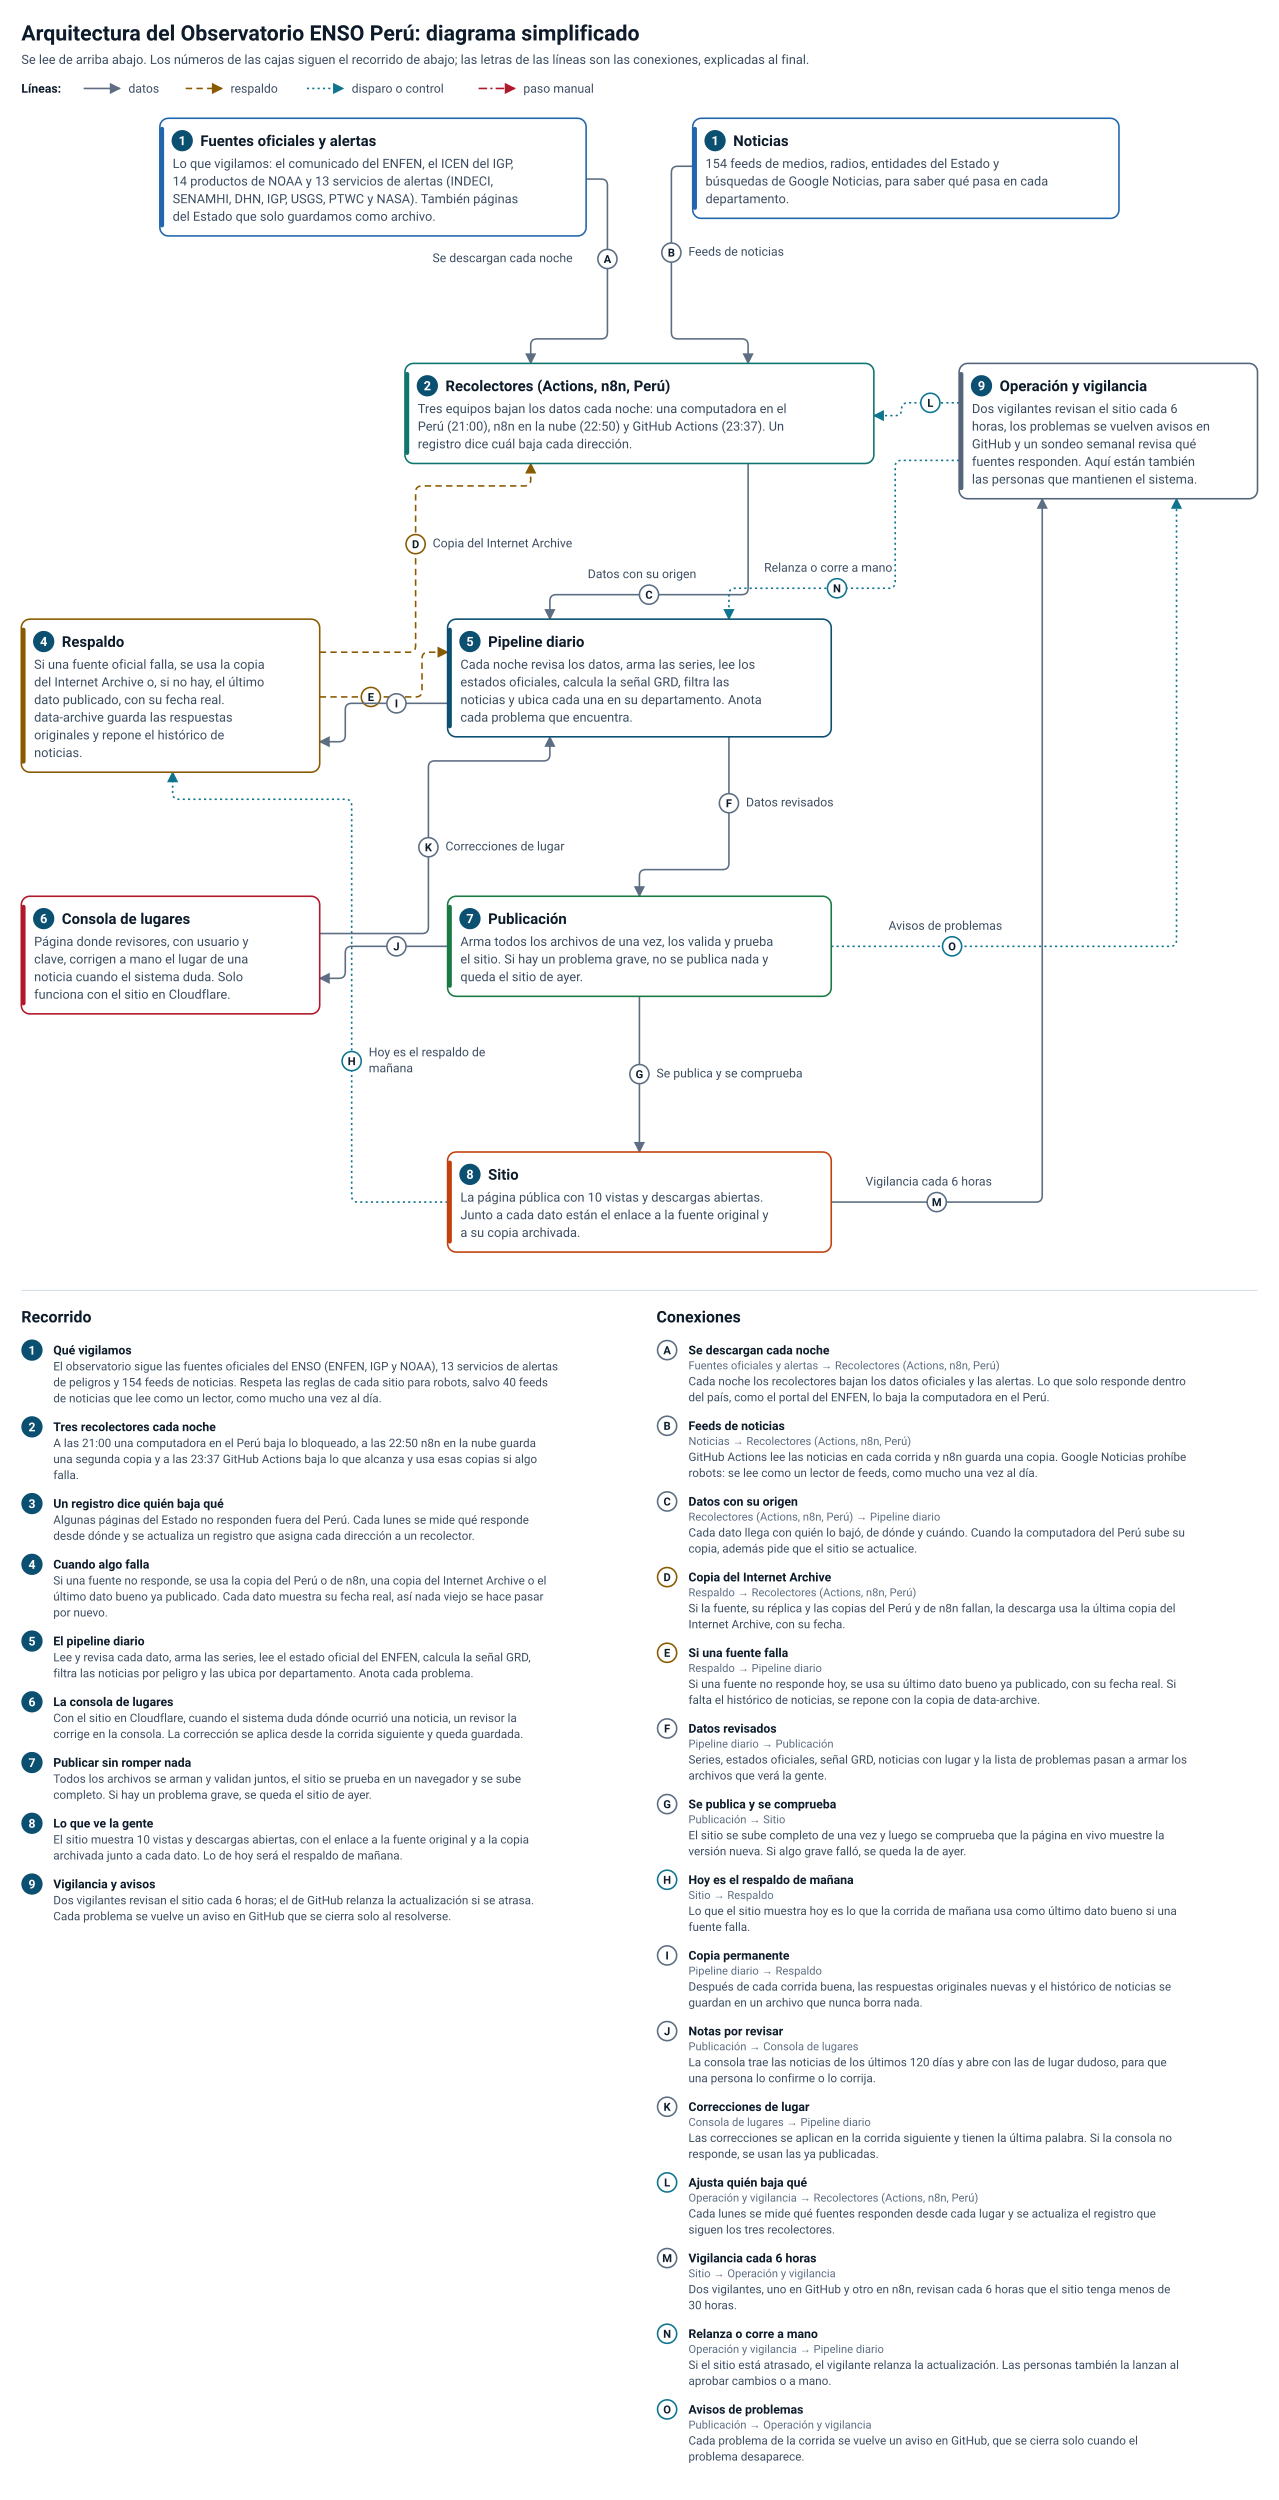
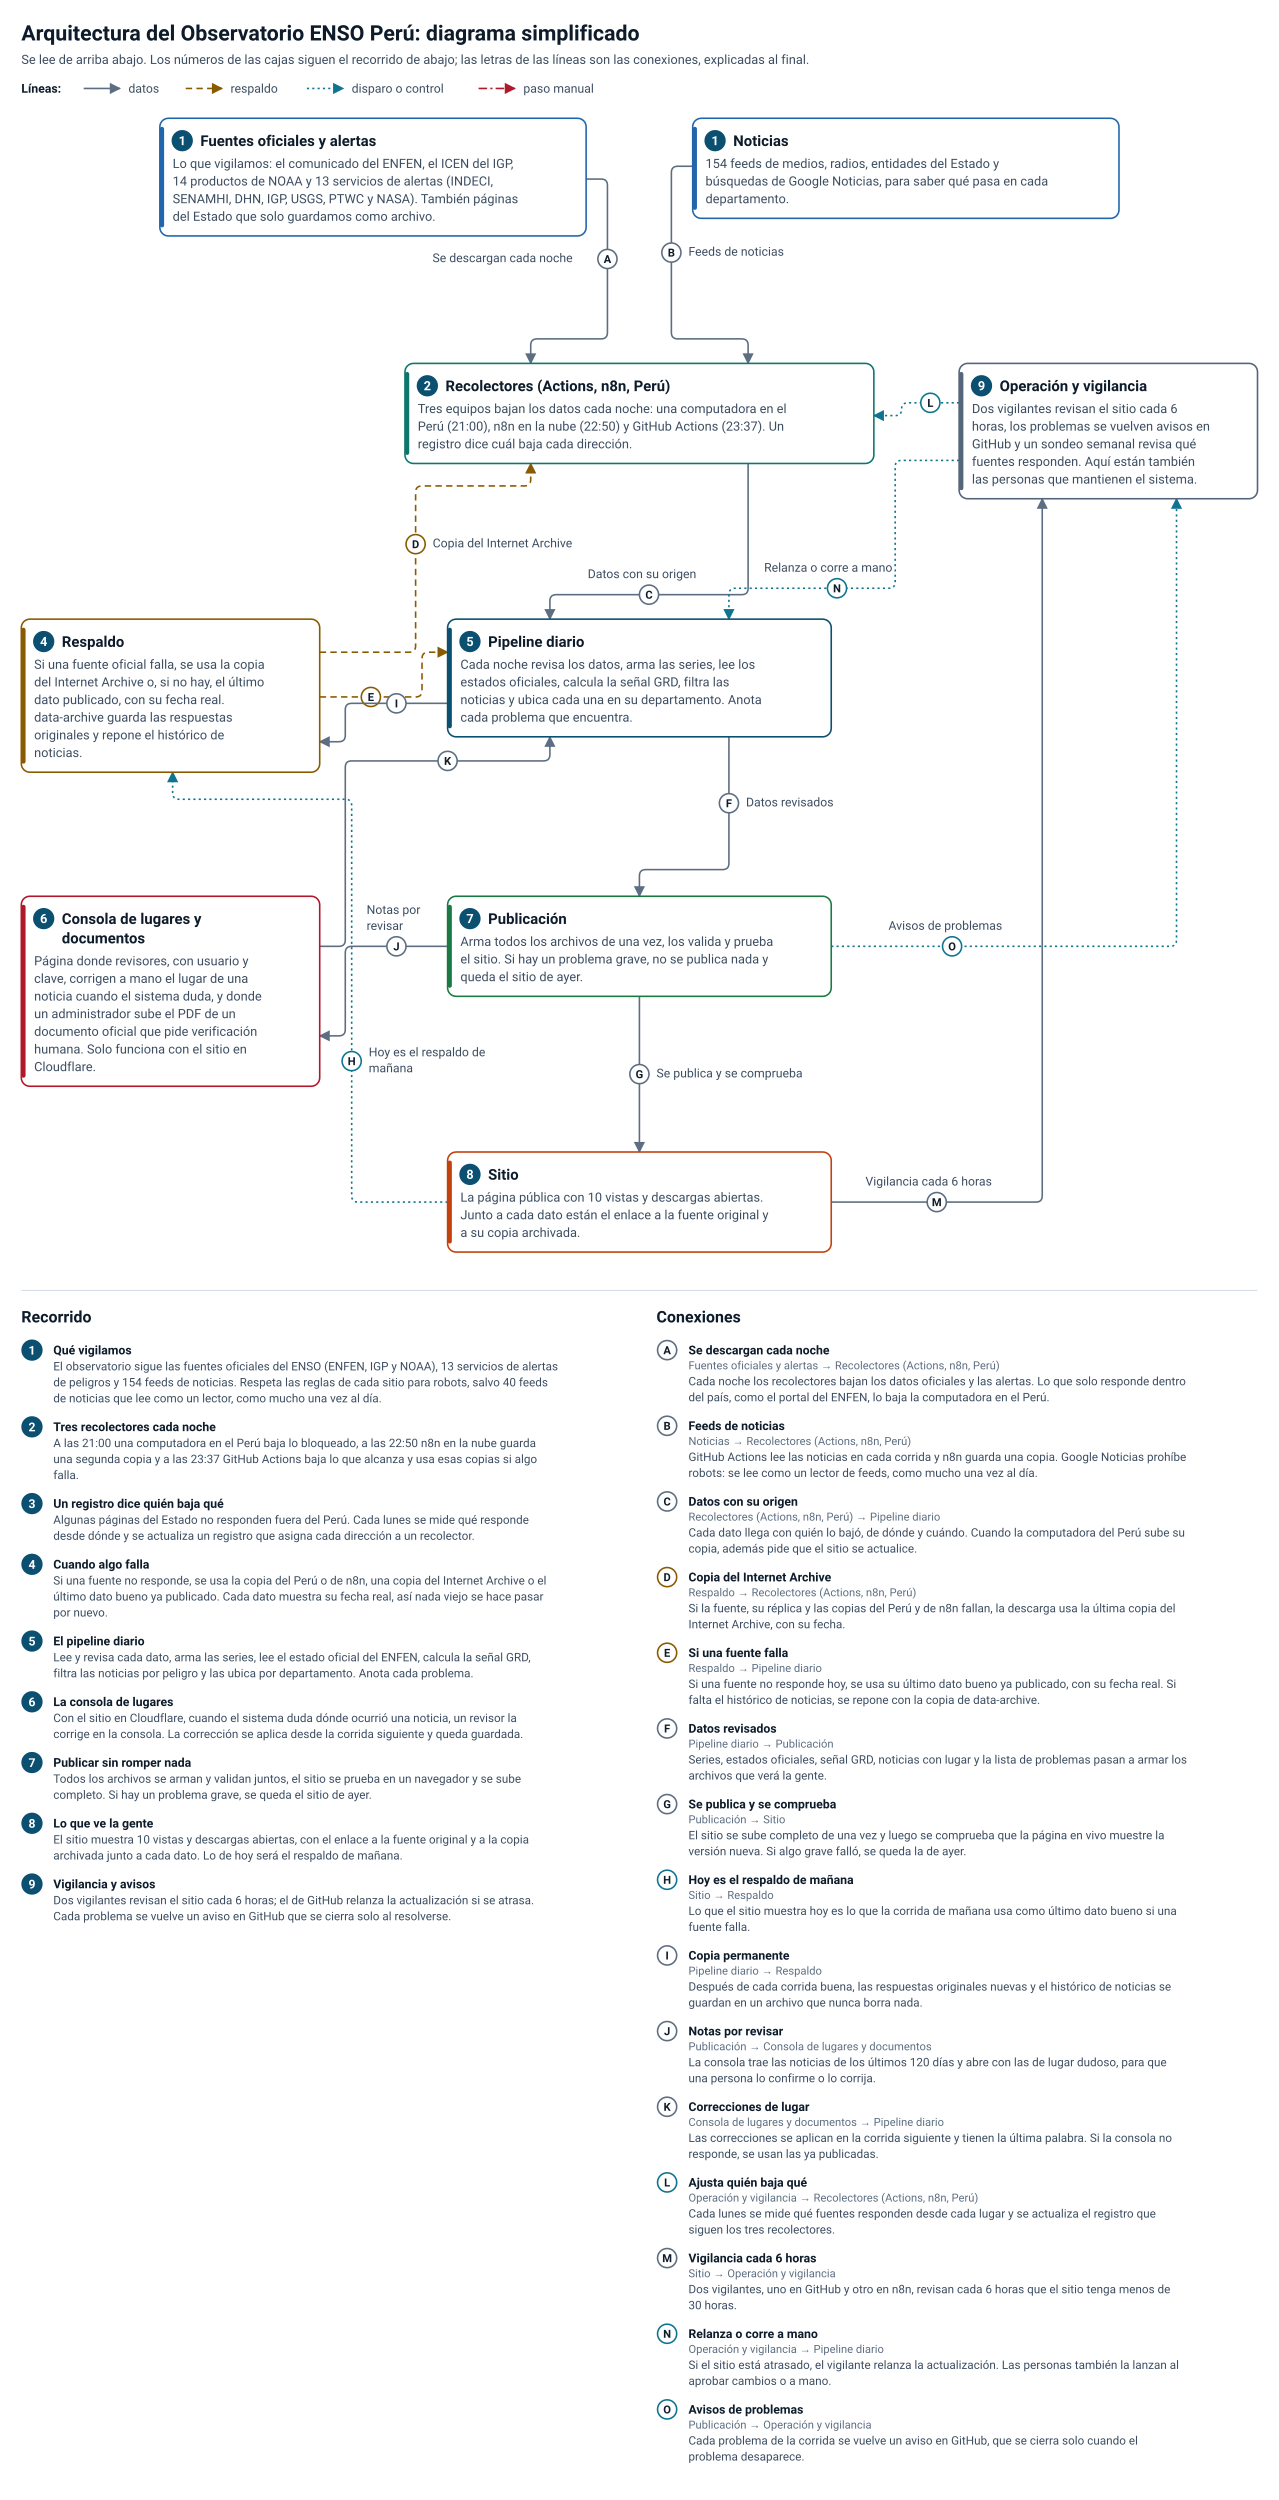
<svg xmlns="http://www.w3.org/2000/svg" viewBox="0 0 1200 2345.9" role="img" aria-labelledby="as-t as-d" font-family="system-ui, -apple-system, 'Segoe UI', Roboto, Arial, sans-serif">
  <style>
    .ar-node { stroke-width: 1.5; }
    .ar-h { font-weight: 700; }
    .ar-big, .ar-t, .ar-step-n { font-weight: 700; }
    .ar-halo { stroke-width: 5px; stroke-linejoin: round; paint-order: stroke; }
    .ar-badge { stroke-width: 1.5; }
    .ar-rule { stroke-width: 1; }
    .ar-e { fill: none; stroke-width: 1.5; }
    .ar-edge:hover .ar-e, .ar-edge:focus .ar-e { stroke-width: 3; }
    .ar-node-g:hover .ar-node { stroke-width: 3; }
    .ar-bg { fill: var(--bg-elev, #ffffff); }
    .ar-col { fill: var(--bg-sunk, #eaeef3); }
    .ar-node { fill: var(--bg-elev, #ffffff); }
    .ar-h, .ar-big, .ar-t { fill: var(--fg, #0d1b2a); }
    .ar-s { fill: var(--fg-2, #3c4d61); }
    .ar-m { fill: var(--fg-3, #5d6e82); }
    .ar-halo { stroke: var(--bg-elev, #ffffff); }
    .ar-badge { fill: var(--bg-elev, #ffffff); }
    .ar-step { fill: var(--brand, #0b4f71); }
    .ar-step-n { fill: var(--bg-elev, #ffffff); }
    .ar-rule { stroke: var(--line, #d5dde7); }
    .ar-g-sources { stroke: var(--cool, #2166ac); }
    .ar-f-sources { fill: var(--cool, #2166ac); }
    .ar-g-channels { stroke: var(--s2, #0f766e); }
    .ar-f-channels { fill: var(--s2, #0f766e); }
    .ar-g-stores { stroke: var(--watch, #8a5a00); }
    .ar-f-stores { fill: var(--watch, #8a5a00); }
    .ar-g-pipeline { stroke: var(--brand, #0b4f71); }
    .ar-f-pipeline { fill: var(--brand, #0b4f71); }
    .ar-g-publication { stroke: var(--ok, #1b7a43); }
    .ar-f-publication { fill: var(--ok, #1b7a43); }
    .ar-g-site { stroke: var(--s1, #c2410c); }
    .ar-f-site { fill: var(--s1, #c2410c); }
    .ar-g-operations { stroke: var(--na, #55657a); }
    .ar-f-operations { fill: var(--na, #55657a); }
    .ar-g-people { stroke: var(--warm, #b2182b); }
    .ar-f-people { fill: var(--warm, #b2182b); }
    .ar-e-data { stroke: var(--fg-3, #5d6e82); }
    .ar-k-data { fill: var(--fg-3, #5d6e82); }
    .ar-e-fallback { stroke: var(--watch, #8a5a00); }
    .ar-k-fallback { fill: var(--watch, #8a5a00); }
    .ar-e-trigger { stroke: var(--brand-2, #0e7490); }
    .ar-k-trigger { fill: var(--brand-2, #0e7490); }
    .ar-e-control { stroke: var(--brand-2, #0e7490); }
    .ar-k-control { fill: var(--brand-2, #0e7490); }
    .ar-e-human { stroke: var(--warm, #b2182b); }
    .ar-k-human { fill: var(--warm, #b2182b); }
    /* abierto solo, sigue el tema del sistema; dentro del sitio mandan las variables del tema */
    @media (prefers-color-scheme: dark) {
      :root:not([data-theme='light']) .ar-bg { fill: var(--bg-elev, #0f1c2b); }
      :root:not([data-theme='light']) .ar-col { fill: var(--bg-sunk, #0b1622); }
      :root:not([data-theme='light']) .ar-node { fill: var(--bg-elev, #0f1c2b); }
      :root:not([data-theme='light']) .ar-h, :root:not([data-theme='light']) .ar-big, :root:not([data-theme='light']) .ar-t { fill: var(--fg, #e3ebf3); }
      :root:not([data-theme='light']) .ar-s { fill: var(--fg-2, #b4c2d1); }
      :root:not([data-theme='light']) .ar-m { fill: var(--fg-3, #8d9db0); }
      :root:not([data-theme='light']) .ar-halo { stroke: var(--bg-elev, #0f1c2b); }
      :root:not([data-theme='light']) .ar-badge { fill: var(--bg-elev, #0f1c2b); }
      :root:not([data-theme='light']) .ar-step { fill: var(--brand, #5cc3e6); }
      :root:not([data-theme='light']) .ar-step-n { fill: var(--bg-elev, #0f1c2b); }
      :root:not([data-theme='light']) .ar-rule { stroke: var(--line, #22344a); }
      :root:not([data-theme='light']) .ar-g-sources { stroke: var(--cool, #6cb2e6); }
      :root:not([data-theme='light']) .ar-f-sources { fill: var(--cool, #6cb2e6); }
      :root:not([data-theme='light']) .ar-g-channels { stroke: var(--s2, #5eead4); }
      :root:not([data-theme='light']) .ar-f-channels { fill: var(--s2, #5eead4); }
      :root:not([data-theme='light']) .ar-g-stores { stroke: var(--watch, #f3c15b); }
      :root:not([data-theme='light']) .ar-f-stores { fill: var(--watch, #f3c15b); }
      :root:not([data-theme='light']) .ar-g-pipeline { stroke: var(--brand, #5cc3e6); }
      :root:not([data-theme='light']) .ar-f-pipeline { fill: var(--brand, #5cc3e6); }
      :root:not([data-theme='light']) .ar-g-publication { stroke: var(--ok, #5fd08f); }
      :root:not([data-theme='light']) .ar-f-publication { fill: var(--ok, #5fd08f); }
      :root:not([data-theme='light']) .ar-g-site { stroke: var(--s1, #fb923c); }
      :root:not([data-theme='light']) .ar-f-site { fill: var(--s1, #fb923c); }
      :root:not([data-theme='light']) .ar-g-operations { stroke: var(--na, #9aabbf); }
      :root:not([data-theme='light']) .ar-f-operations { fill: var(--na, #9aabbf); }
      :root:not([data-theme='light']) .ar-g-people { stroke: var(--warm, #f4795f); }
      :root:not([data-theme='light']) .ar-f-people { fill: var(--warm, #f4795f); }
      :root:not([data-theme='light']) .ar-e-data { stroke: var(--fg-3, #8d9db0); }
      :root:not([data-theme='light']) .ar-k-data { fill: var(--fg-3, #8d9db0); }
      :root:not([data-theme='light']) .ar-e-fallback { stroke: var(--watch, #f3c15b); }
      :root:not([data-theme='light']) .ar-k-fallback { fill: var(--watch, #f3c15b); }
      :root:not([data-theme='light']) .ar-e-trigger { stroke: var(--brand-2, #38bdf8); }
      :root:not([data-theme='light']) .ar-k-trigger { fill: var(--brand-2, #38bdf8); }
      :root:not([data-theme='light']) .ar-e-control { stroke: var(--brand-2, #38bdf8); }
      :root:not([data-theme='light']) .ar-k-control { fill: var(--brand-2, #38bdf8); }
      :root:not([data-theme='light']) .ar-e-human { stroke: var(--warm, #f4795f); }
      :root:not([data-theme='light']) .ar-k-human { fill: var(--warm, #f4795f); }
    }
  </style>
  <defs>
    <marker id="as-m-data" viewBox="0 0 10 10" refX="9" refY="5" markerWidth="7" markerHeight="7" orient="auto-start-reverse">
      <path class="ar-k-data" d="M0 0L10 5L0 10z" />
    </marker>
    <marker id="as-m-fallback" viewBox="0 0 10 10" refX="9" refY="5" markerWidth="7" markerHeight="7" orient="auto-start-reverse">
      <path class="ar-k-fallback" d="M0 0L10 5L0 10z" />
    </marker>
    <marker id="as-m-trigger" viewBox="0 0 10 10" refX="9" refY="5" markerWidth="7" markerHeight="7" orient="auto-start-reverse">
      <path class="ar-k-trigger" d="M0 0L10 5L0 10z" />
    </marker>
    <marker id="as-m-control" viewBox="0 0 10 10" refX="9" refY="5" markerWidth="7" markerHeight="7" orient="auto-start-reverse">
      <path class="ar-k-control" d="M0 0L10 5L0 10z" />
    </marker>
    <marker id="as-m-human" viewBox="0 0 10 10" refX="9" refY="5" markerWidth="7" markerHeight="7" orient="auto-start-reverse">
      <path class="ar-k-human" d="M0 0L10 5L0 10z" />
    </marker>
  </defs>
  <rect class="ar-bg" x="0" y="0" width="1200" height="2345.9" rx="14" />
  <text class="ar-big" x="20" y="38" font-size="20">Arquitectura del Observatorio ENSO Perú: diagrama simplificado</text>
  <text class="ar-s" x="20" y="60" font-size="12">Se lee de arriba abajo. Los números de las cajas siguen el recorrido de abajo; las letras de las líneas son las conexiones, explicadas al final.</text>
  <text class="ar-t" x="20" y="87" font-size="11.5">Líneas:</text>
  <path class="ar-e ar-e-data" d="M78.5 83 L112.5 83" marker-end="url(#as-m-data)" />
  <text class="ar-s" x="120.5" y="87" font-size="11.5">datos</text>
  <path class="ar-e ar-e-fallback" d="M174.3 83 L208.3 83" stroke-dasharray="6 4" marker-end="url(#as-m-fallback)" />
  <text class="ar-s" x="216.3" y="87" font-size="11.5">respaldo</text>
  <path class="ar-e ar-e-trigger" d="M288 83 L322 83" stroke-dasharray="2 3" marker-end="url(#as-m-trigger)" />
  <text class="ar-s" x="330" y="87" font-size="11.5">disparo o control</text>
  <path class="ar-e ar-e-human" d="M449.1 83 L483.1 83" stroke-dasharray="8 3 2 3" marker-end="url(#as-m-human)" />
  <text class="ar-s" x="491.1" y="87" font-size="11.5">paso manual</text>
  <g class="ar-edge" id="as-e-A" data-edge="A" data-from="s-fuentes" data-to="s-recolectores" tabindex="0">
    <path class="ar-e ar-e-data" d="M550 168 L564 168 Q570 168 570 174 L570 312 Q570 318 564 318 L504 318 Q498 318 498 324 L498 341" marker-end="url(#as-m-data)" />
    <text class="ar-s ar-halo" x="405.8" y="246" font-size="11.5">Se descargan cada noche</text>
    <circle class="ar-badge ar-e-data" cx="570" cy="243" r="9" />
    <text class="ar-t" x="570" y="246.8" font-size="10.5" text-anchor="middle">A</text>
  </g>
  <g class="ar-edge" id="as-e-B" data-edge="B" data-from="s-noticias" data-to="s-recolectores" tabindex="0">
    <path class="ar-e ar-e-data" d="M650 156 L636 156 Q630 156 630 162 L630 312 Q630 318 636 318 L696 318 Q702 318 702 324 L702 341" marker-end="url(#as-m-data)" />
    <text class="ar-s ar-halo" x="646" y="240" font-size="11.5">Feeds de noticias</text>
    <circle class="ar-badge ar-e-data" cx="630" cy="237" r="9" />
    <text class="ar-t" x="630" y="240.8" font-size="10.5" text-anchor="middle">B</text>
  </g>
  <g class="ar-edge" id="as-e-C" data-edge="C" data-from="s-recolectores" data-to="s-pipeline" tabindex="0">
    <path class="ar-e ar-e-data" d="M702 434.9 L702 552 Q702 558 696 558 L522 558 Q516 558 516 564 L516 581" marker-end="url(#as-m-data)" />
    <text class="ar-s ar-halo" x="551.5" y="542.5" font-size="11.5">Datos con su origen</text>
    <circle class="ar-badge ar-e-data" cx="609" cy="558" r="9" />
    <text class="ar-t" x="609" y="561.8" font-size="10.5" text-anchor="middle">C</text>
  </g>
  <g class="ar-edge" id="as-e-D" data-edge="D" data-from="s-respaldo" data-to="s-recolectores" tabindex="0">
    <path class="ar-e ar-e-fallback" d="M300 612 L384 612 Q390 612 390 606 L390 462 Q390 456 396 456 L492 456 Q498 456 498 450 L498 434.9" stroke-dasharray="6 4" marker-end="url(#as-m-fallback)" />
    <text class="ar-s ar-halo" x="406" y="513.6" font-size="11.5">Copia del Internet Archive</text>
    <circle class="ar-badge ar-e-fallback" cx="390" cy="510.6" r="9" />
    <text class="ar-t" x="390" y="514.4" font-size="10.5" text-anchor="middle">D</text>
  </g>
  <g class="ar-edge" id="as-e-E" data-edge="E" data-from="s-respaldo" data-to="s-pipeline" tabindex="0">
    <path class="ar-e ar-e-fallback" d="M300 654 L390 654 Q396 654 396 648 L396 618 Q396 612 402 612 L420 612" stroke-dasharray="6 4" marker-end="url(#as-m-fallback)" />
    <circle class="ar-badge ar-e-fallback" cx="348" cy="654" r="9" />
    <text class="ar-t" x="348" y="657.8" font-size="10.5" text-anchor="middle">E</text>
  </g>
  <g class="ar-edge" id="as-e-F" data-edge="F" data-from="s-pipeline" data-to="s-publicacion" tabindex="0">
    <path class="ar-e ar-e-data" d="M684 691.4 L684 810 Q684 816 678 816 L606 816 Q600 816 600 822 L600 841" marker-end="url(#as-m-data)" />
    <text class="ar-s ar-halo" x="700" y="756.7" font-size="11.5">Datos revisados</text>
    <circle class="ar-badge ar-e-data" cx="684" cy="753.7" r="9" />
    <text class="ar-t" x="684" y="757.5" font-size="10.5" text-anchor="middle">F</text>
  </g>
  <g class="ar-edge" id="as-e-G" data-edge="G" data-from="s-publicacion" data-to="s-sitio" tabindex="0">
    <path class="ar-e ar-e-data" d="M600 934.9 L600 1081" marker-end="url(#as-m-data)" />
    <text class="ar-s ar-halo" x="616" y="1011" font-size="11.5">Se publica y se comprueba</text>
    <circle class="ar-badge ar-e-data" cx="600" cy="1007.9" r="9" />
    <text class="ar-t" x="600" y="1011.7" font-size="10.5" text-anchor="middle">G</text>
  </g>
  <g class="ar-edge" id="as-e-H" data-edge="H" data-from="s-sitio" data-to="s-respaldo" tabindex="0">
    <path class="ar-e ar-e-control" d="M420 1128 L336 1128 Q330 1128 330 1122 L330 756 Q330 750 324 750 L168 750 Q162 750 162 744 L162 724.6" stroke-dasharray="2 3" marker-end="url(#as-m-control)" />
    <text class="ar-s ar-halo" x="346" y="991.2" font-size="11.5">Hoy es el respaldo de</text>
    <text class="ar-s ar-halo" x="346" y="1006.2" font-size="11.5">mañana</text>
    <circle class="ar-badge ar-e-control" cx="330" cy="995.7" r="9" />
    <text class="ar-t" x="330" y="999.5" font-size="10.5" text-anchor="middle">H</text>
  </g>
  <g class="ar-edge" id="as-e-I" data-edge="I" data-from="s-pipeline" data-to="s-respaldo" tabindex="0">
    <path class="ar-e ar-e-data" d="M420 660 L330 660 Q324 660 324 666 L324 690 Q324 696 318 696 L300 696" marker-end="url(#as-m-data)" />
    <circle class="ar-badge ar-e-data" cx="372" cy="660" r="9" />
    <text class="ar-t" x="372" y="663.8" font-size="10.5" text-anchor="middle">I</text>
  </g>
  <g class="ar-edge" id="as-e-J" data-edge="J" data-from="s-publicacion" data-to="s-consola" tabindex="0">
-     <path class="ar-e ar-e-data" d="M420 888 L330 888 Q324 888 324 894 L324 912 Q324 918 318 918 L300 918" marker-end="url(#as-m-data)" />
+     <path class="ar-e ar-e-data" d="M420 888 L330 888 Q324 888 324 894 L324 966 Q324 972 318 972 L300 972" marker-end="url(#as-m-data)" />
+     <text class="ar-s ar-halo" x="344" y="857.6" font-size="11.5">Notas por</text>
+     <text class="ar-s ar-halo" x="344" y="872.6" font-size="11.5">revisar</text>
    <circle class="ar-badge ar-e-data" cx="372" cy="888" r="9" />
    <text class="ar-t" x="372" y="891.8" font-size="10.5" text-anchor="middle">J</text>
  </g>
  <g class="ar-edge" id="as-e-K" data-edge="K" data-from="s-consola" data-to="s-pipeline" tabindex="0">
-     <path class="ar-e ar-e-data" d="M300 876 L396 876 Q402 876 402 870 L402 720 Q402 714 408 714 L510 714 Q516 714 516 708 L516 691.4" marker-end="url(#as-m-data)" />
-     <text class="ar-s ar-halo" x="418" y="798" font-size="11.5">Correcciones de lugar</text>
-     <circle class="ar-badge ar-e-data" cx="402" cy="795" r="9" />
-     <text class="ar-t" x="402" y="798.8" font-size="10.5" text-anchor="middle">K</text>
+     <path class="ar-e ar-e-data" d="M300 888 L318 888 Q324 888 324 882 L324 720 Q324 714 330 714 L510 714 Q516 714 516 708 L516 691.4" marker-end="url(#as-m-data)" />
+     <circle class="ar-badge ar-e-data" cx="420" cy="714" r="9" />
+     <text class="ar-t" x="420" y="717.8" font-size="10.5" text-anchor="middle">K</text>
  </g>
  <g class="ar-edge" id="as-e-L" data-edge="L" data-from="s-operacion" data-to="s-recolectores" tabindex="0">
    <path class="ar-e ar-e-control" d="M900 378 L852 378 Q846 378 846 384 L846 384 Q846 390 840 390 L820 390" stroke-dasharray="2 3" marker-end="url(#as-m-control)" />
    <circle class="ar-badge ar-e-control" cx="873" cy="378" r="9" />
    <text class="ar-t" x="873" y="381.8" font-size="10.5" text-anchor="middle">L</text>
  </g>
  <g class="ar-edge" id="as-e-M" data-edge="M" data-from="s-sitio" data-to="s-operacion" tabindex="0">
    <path class="ar-e ar-e-data" d="M780 1128 L972 1128 Q978 1128 978 1122 L978 468" marker-end="url(#as-m-data)" />
    <text class="ar-s ar-halo" x="812.1" y="1112.5" font-size="11.5">Vigilancia cada 6 horas</text>
    <circle class="ar-badge ar-e-data" cx="879" cy="1128" r="9" />
    <text class="ar-t" x="879" y="1131.8" font-size="10.5" text-anchor="middle">M</text>
  </g>
  <g class="ar-edge" id="as-e-N" data-edge="N" data-from="s-operacion" data-to="s-pipeline" tabindex="0">
    <path class="ar-e ar-e-trigger" d="M900 432 L846 432 Q840 432 840 438 L840 546 Q840 552 834 552 L690 552 Q684 552 684 558 L684 581" stroke-dasharray="2 3" marker-end="url(#as-m-trigger)" />
    <text class="ar-s ar-halo" x="717" y="536.5" font-size="11.5">Relanza o corre a mano</text>
    <circle class="ar-badge ar-e-trigger" cx="785.4" cy="552" r="9" />
    <text class="ar-t" x="785.4" y="555.8" font-size="10.5" text-anchor="middle">N</text>
  </g>
  <g class="ar-edge" id="as-e-O" data-edge="O" data-from="s-publicacion" data-to="s-operacion" tabindex="0">
    <path class="ar-e ar-e-control" d="M780 888 L1098 888 Q1104 888 1104 882 L1104 468" stroke-dasharray="2 3" marker-end="url(#as-m-control)" />
    <text class="ar-s ar-halo" x="833.7" y="872.5" font-size="11.5">Avisos de problemas</text>
    <circle class="ar-badge ar-e-control" cx="893.4" cy="888" r="9" />
    <text class="ar-t" x="893.4" y="891.8" font-size="10.5" text-anchor="middle">O</text>
  </g>
  <g class="ar-node-g" id="as-n-s-fuentes" data-node="s-fuentes">
    <rect class="ar-node ar-g-sources" x="150" y="111" width="400" height="110.4" rx="8" />
    <rect class="ar-f-sources" x="150" y="119" width="4" height="94.4" rx="2" />
    <circle class="ar-step" cx="171" cy="132" r="10" />
    <text class="ar-step-n" x="171" y="136.2" font-size="12" text-anchor="middle">1</text>
    <text class="ar-t" x="188" y="137" font-size="14">Fuentes oficiales y alertas</text>
    <text class="ar-s" x="162" y="157.6" font-size="12">Lo que vigilamos: el comunicado del ENFEN, el ICEN del IGP,</text>
    <text class="ar-s" x="162" y="174.1" font-size="12">14 productos de NOAA y 13 servicios de alertas (INDECI,</text>
    <text class="ar-s" x="162" y="190.7" font-size="12">SENAMHI, DHN, IGP, USGS, PTWC y NASA). También páginas</text>
    <text class="ar-s" x="162" y="207.2" font-size="12">del Estado que solo guardamos como archivo.</text>
  </g>
  <g class="ar-node-g" id="as-n-s-noticias" data-node="s-noticias">
    <rect class="ar-node ar-g-sources" x="650" y="111" width="400" height="93.9" rx="8" />
    <rect class="ar-f-sources" x="650" y="119" width="4" height="77.9" rx="2" />
    <circle class="ar-step" cx="671" cy="132" r="10" />
    <text class="ar-step-n" x="671" y="136.2" font-size="12" text-anchor="middle">1</text>
    <text class="ar-t" x="688" y="137" font-size="14">Noticias</text>
    <text class="ar-s" x="662" y="157.6" font-size="12">154 feeds de medios, radios, entidades del Estado y</text>
    <text class="ar-s" x="662" y="174.1" font-size="12">búsquedas de Google Noticias, para saber qué pasa en cada</text>
    <text class="ar-s" x="662" y="190.7" font-size="12">departamento.</text>
  </g>
  <g class="ar-node-g" id="as-n-s-recolectores" data-node="s-recolectores">
    <rect class="ar-node ar-g-channels" x="380" y="341" width="440" height="93.9" rx="8" />
    <rect class="ar-f-channels" x="380" y="349" width="4" height="77.9" rx="2" />
    <circle class="ar-step" cx="401" cy="362" r="10" />
    <text class="ar-step-n" x="401" y="366.2" font-size="12" text-anchor="middle">2</text>
    <text class="ar-t" x="418" y="367" font-size="14">Recolectores (Actions, n8n, Perú)</text>
    <text class="ar-s" x="392" y="387.6" font-size="12">Tres equipos bajan los datos cada noche: una computadora en el</text>
    <text class="ar-s" x="392" y="404.1" font-size="12">Perú (21:00), n8n en la nube (22:50) y GitHub Actions (23:37). Un</text>
    <text class="ar-s" x="392" y="420.7" font-size="12">registro dice cuál baja cada dirección.</text>
  </g>
  <g class="ar-node-g" id="as-n-s-respaldo" data-node="s-respaldo">
    <rect class="ar-node ar-g-stores" x="20" y="581" width="280" height="143.6" rx="8" />
    <rect class="ar-f-stores" x="20" y="589" width="4" height="127.6" rx="2" />
    <circle class="ar-step" cx="41" cy="602" r="10" />
    <text class="ar-step-n" x="41" y="606.2" font-size="12" text-anchor="middle">4</text>
    <text class="ar-t" x="58" y="607" font-size="14">Respaldo</text>
    <text class="ar-s" x="32" y="627.6" font-size="12">Si una fuente oficial falla, se usa la copia</text>
    <text class="ar-s" x="32" y="644.1" font-size="12">del Internet Archive o, si no hay, el último</text>
    <text class="ar-s" x="32" y="660.7" font-size="12">dato publicado, con su fecha real.</text>
    <text class="ar-s" x="32" y="677.2" font-size="12">data-archive guarda las respuestas</text>
    <text class="ar-s" x="32" y="693.8" font-size="12">originales y repone el histórico de</text>
    <text class="ar-s" x="32" y="710.4" font-size="12">noticias.</text>
  </g>
  <g class="ar-node-g" id="as-n-s-pipeline" data-node="s-pipeline">
    <rect class="ar-node ar-g-pipeline" x="420" y="581" width="360" height="110.4" rx="8" />
    <rect class="ar-f-pipeline" x="420" y="589" width="4" height="94.4" rx="2" />
    <circle class="ar-step" cx="441" cy="602" r="10" />
    <text class="ar-step-n" x="441" y="606.2" font-size="12" text-anchor="middle">5</text>
    <text class="ar-t" x="458" y="607" font-size="14">Pipeline diario</text>
    <text class="ar-s" x="432" y="627.6" font-size="12">Cada noche revisa los datos, arma las series, lee los</text>
    <text class="ar-s" x="432" y="644.1" font-size="12">estados oficiales, calcula la señal GRD, filtra las</text>
    <text class="ar-s" x="432" y="660.7" font-size="12">noticias y ubica cada una en su departamento. Anota</text>
    <text class="ar-s" x="432" y="677.2" font-size="12">cada problema que encuentra.</text>
  </g>
  <g class="ar-node-g" id="as-n-s-publicacion" data-node="s-publicacion">
    <rect class="ar-node ar-g-publication" x="420" y="841" width="360" height="93.9" rx="8" />
    <rect class="ar-f-publication" x="420" y="849" width="4" height="77.9" rx="2" />
    <circle class="ar-step" cx="441" cy="862" r="10" />
    <text class="ar-step-n" x="441" y="866.2" font-size="12" text-anchor="middle">7</text>
    <text class="ar-t" x="458" y="867" font-size="14">Publicación</text>
    <text class="ar-s" x="432" y="887.6" font-size="12">Arma todos los archivos de una vez, los valida y prueba</text>
    <text class="ar-s" x="432" y="904.1" font-size="12">el sitio. Si hay un problema grave, no se publica nada y</text>
    <text class="ar-s" x="432" y="920.7" font-size="12">queda el sitio de ayer.</text>
  </g>
  <g class="ar-node-g" id="as-n-s-sitio" data-node="s-sitio">
    <rect class="ar-node ar-g-site" x="420" y="1081" width="360" height="93.9" rx="8" />
    <rect class="ar-f-site" x="420" y="1089" width="4" height="77.9" rx="2" />
    <circle class="ar-step" cx="441" cy="1102" r="10" />
    <text class="ar-step-n" x="441" y="1106.2" font-size="12" text-anchor="middle">8</text>
    <text class="ar-t" x="458" y="1107" font-size="14">Sitio</text>
    <text class="ar-s" x="432" y="1127.6" font-size="12">La página pública con 10 vistas y descargas abiertas.</text>
    <text class="ar-s" x="432" y="1144.1" font-size="12">Junto a cada dato están el enlace a la fuente original y</text>
    <text class="ar-s" x="432" y="1160.7" font-size="12">a su copia archivada.</text>
  </g>
  <g class="ar-node-g" id="as-n-s-operacion" data-node="s-operacion">
    <rect class="ar-node ar-g-operations" x="900" y="341" width="280" height="127" rx="8" />
    <rect class="ar-f-operations" x="900" y="349" width="4" height="111" rx="2" />
    <circle class="ar-step" cx="921" cy="362" r="10" />
    <text class="ar-step-n" x="921" y="366.2" font-size="12" text-anchor="middle">9</text>
    <text class="ar-t" x="938" y="367" font-size="14">Operación y vigilancia</text>
    <text class="ar-s" x="912" y="387.6" font-size="12">Dos vigilantes revisan el sitio cada 6</text>
    <text class="ar-s" x="912" y="404.1" font-size="12">horas, los problemas se vuelven avisos en</text>
    <text class="ar-s" x="912" y="420.7" font-size="12">GitHub y un sondeo semanal revisa qué</text>
    <text class="ar-s" x="912" y="437.2" font-size="12">fuentes responden. Aquí están también</text>
    <text class="ar-s" x="912" y="453.8" font-size="12">las personas que mantienen el sistema.</text>
  </g>
  <g class="ar-node-g" id="as-n-s-consola" data-node="s-consola">
-     <rect class="ar-node ar-g-people" x="20" y="841" width="280" height="110.4" rx="8" />
-     <rect class="ar-f-people" x="20" y="849" width="4" height="94.4" rx="2" />
+     <rect class="ar-node ar-g-people" x="20" y="841" width="280" height="178.3" rx="8" />
+     <rect class="ar-f-people" x="20" y="849" width="4" height="162.3" rx="2" />
    <circle class="ar-step" cx="41" cy="862" r="10" />
    <text class="ar-step-n" x="41" y="866.2" font-size="12" text-anchor="middle">6</text>
-     <text class="ar-t" x="58" y="867" font-size="14">Consola de lugares</text>
-     <text class="ar-s" x="32" y="887.6" font-size="12">Página donde revisores, con usuario y</text>
-     <text class="ar-s" x="32" y="904.1" font-size="12">clave, corrigen a mano el lugar de una</text>
-     <text class="ar-s" x="32" y="920.7" font-size="12">noticia cuando el sistema duda. Solo</text>
-     <text class="ar-s" x="32" y="937.2" font-size="12">funciona con el sitio en Cloudflare.</text>
+     <text class="ar-t" x="58" y="867" font-size="14">Consola de lugares y</text>
+     <text class="ar-t" x="58" y="885.2" font-size="14">documentos</text>
+     <text class="ar-s" x="32" y="905.8" font-size="12">Página donde revisores, con usuario y</text>
+     <text class="ar-s" x="32" y="922.3" font-size="12">clave, corrigen a mano el lugar de una</text>
+     <text class="ar-s" x="32" y="938.9" font-size="12">noticia cuando el sistema duda, y donde</text>
+     <text class="ar-s" x="32" y="955.4" font-size="12">un administrador sube el PDF de un</text>
+     <text class="ar-s" x="32" y="972" font-size="12">documento oficial que pide verificación</text>
+     <text class="ar-s" x="32" y="988.6" font-size="12">humana. Solo funciona con el sitio en</text>
+     <text class="ar-s" x="32" y="1005.1" font-size="12">Cloudflare.</text>
  </g>
  <line class="ar-rule" x1="20" y1="1210.9" x2="1180" y2="1210.9" />
  <text class="ar-h" x="20" y="1240.9" font-size="15">Recorrido</text>
  <text class="ar-h" x="616" y="1240.9" font-size="15">Conexiones</text>
  <circle class="ar-step" cx="30" cy="1266.9" r="10" />
  <text class="ar-step-n" x="30" y="1271.1" font-size="11.5" text-anchor="middle">1</text>
  <text class="ar-t" x="50" y="1270.9" font-size="11.5">Qué vigilamos</text>
  <text class="ar-s" x="50" y="1285.9" font-size="11">El observatorio sigue las fuentes oficiales del ENSO (ENFEN, IGP y NOAA), 13 servicios de alertas</text>
  <text class="ar-s" x="50" y="1300.9" font-size="11">de peligros y 154 feeds de noticias. Respeta las reglas de cada sitio para robots, salvo 40 feeds</text>
  <text class="ar-s" x="50" y="1315.9" font-size="11">de noticias que lee como un lector, como mucho una vez al día.</text>
  <circle class="ar-step" cx="30" cy="1338.9" r="10" />
  <text class="ar-step-n" x="30" y="1343.1" font-size="11.5" text-anchor="middle">2</text>
  <text class="ar-t" x="50" y="1342.9" font-size="11.5">Tres recolectores cada noche</text>
  <text class="ar-s" x="50" y="1357.9" font-size="11">A las 21:00 una computadora en el Perú baja lo bloqueado, a las 22:50 n8n en la nube guarda</text>
  <text class="ar-s" x="50" y="1372.9" font-size="11">una segunda copia y a las 23:37 GitHub Actions baja lo que alcanza y usa esas copias si algo</text>
  <text class="ar-s" x="50" y="1387.9" font-size="11">falla.</text>
  <circle class="ar-step" cx="30" cy="1410.9" r="10" />
  <text class="ar-step-n" x="30" y="1415.1" font-size="11.5" text-anchor="middle">3</text>
  <text class="ar-t" x="50" y="1414.9" font-size="11.5">Un registro dice quién baja qué</text>
  <text class="ar-s" x="50" y="1429.9" font-size="11">Algunas páginas del Estado no responden fuera del Perú. Cada lunes se mide qué responde</text>
  <text class="ar-s" x="50" y="1444.9" font-size="11">desde dónde y se actualiza un registro que asigna cada dirección a un recolector.</text>
  <circle class="ar-step" cx="30" cy="1467.9" r="10" />
  <text class="ar-step-n" x="30" y="1472.1" font-size="11.5" text-anchor="middle">4</text>
  <text class="ar-t" x="50" y="1471.9" font-size="11.5">Cuando algo falla</text>
  <text class="ar-s" x="50" y="1486.9" font-size="11">Si una fuente no responde, se usa la copia del Perú o de n8n, una copia del Internet Archive o el</text>
  <text class="ar-s" x="50" y="1501.9" font-size="11">último dato bueno ya publicado. Cada dato muestra su fecha real, así nada viejo se hace pasar</text>
  <text class="ar-s" x="50" y="1516.9" font-size="11">por nuevo.</text>
  <circle class="ar-step" cx="30" cy="1539.9" r="10" />
  <text class="ar-step-n" x="30" y="1544.1" font-size="11.5" text-anchor="middle">5</text>
  <text class="ar-t" x="50" y="1543.9" font-size="11.5">El pipeline diario</text>
  <text class="ar-s" x="50" y="1558.9" font-size="11">Lee y revisa cada dato, arma las series, lee el estado oficial del ENFEN, calcula la señal GRD,</text>
  <text class="ar-s" x="50" y="1573.9" font-size="11">filtra las noticias por peligro y las ubica por departamento. Anota cada problema.</text>
  <circle class="ar-step" cx="30" cy="1596.9" r="10" />
  <text class="ar-step-n" x="30" y="1601.1" font-size="11.5" text-anchor="middle">6</text>
  <text class="ar-t" x="50" y="1600.9" font-size="11.5">La consola de lugares</text>
  <text class="ar-s" x="50" y="1615.9" font-size="11">Con el sitio en Cloudflare, cuando el sistema duda dónde ocurrió una noticia, un revisor la</text>
  <text class="ar-s" x="50" y="1630.9" font-size="11">corrige en la consola. La corrección se aplica desde la corrida siguiente y queda guardada.</text>
  <circle class="ar-step" cx="30" cy="1653.9" r="10" />
  <text class="ar-step-n" x="30" y="1658.1" font-size="11.5" text-anchor="middle">7</text>
  <text class="ar-t" x="50" y="1657.9" font-size="11.5">Publicar sin romper nada</text>
  <text class="ar-s" x="50" y="1672.9" font-size="11">Todos los archivos se arman y validan juntos, el sitio se prueba en un navegador y se sube</text>
  <text class="ar-s" x="50" y="1687.9" font-size="11">completo. Si hay un problema grave, se queda el sitio de ayer.</text>
  <circle class="ar-step" cx="30" cy="1710.9" r="10" />
  <text class="ar-step-n" x="30" y="1715.1" font-size="11.5" text-anchor="middle">8</text>
  <text class="ar-t" x="50" y="1714.9" font-size="11.5">Lo que ve la gente</text>
  <text class="ar-s" x="50" y="1729.9" font-size="11">El sitio muestra 10 vistas y descargas abiertas, con el enlace a la fuente original y a la copia</text>
  <text class="ar-s" x="50" y="1744.9" font-size="11">archivada junto a cada dato. Lo de hoy será el respaldo de mañana.</text>
  <circle class="ar-step" cx="30" cy="1767.9" r="10" />
  <text class="ar-step-n" x="30" y="1772.1" font-size="11.5" text-anchor="middle">9</text>
  <text class="ar-t" x="50" y="1771.9" font-size="11.5">Vigilancia y avisos</text>
  <text class="ar-s" x="50" y="1786.9" font-size="11">Dos vigilantes revisan el sitio cada 6 horas; el de GitHub relanza la actualización si se atrasa.</text>
  <text class="ar-s" x="50" y="1801.9" font-size="11">Cada problema se vuelve un aviso en GitHub que se cierra solo al resolverse.</text>
  <circle class="ar-badge ar-e-data" cx="626" cy="1266.9" r="9" />
  <text class="ar-t" x="626" y="1270.7" font-size="10.5" text-anchor="middle">A</text>
  <text class="ar-t" x="646" y="1270.9" font-size="11.5">Se descargan cada noche</text>
  <text class="ar-m" x="646" y="1284.9" font-size="10.5">Fuentes oficiales y alertas → Recolectores (Actions, n8n, Perú)</text>
  <text class="ar-s" x="646" y="1299.9" font-size="11">Cada noche los recolectores bajan los datos oficiales y las alertas. Lo que solo responde dentro</text>
  <text class="ar-s" x="646" y="1314.9" font-size="11">del país, como el portal del ENFEN, lo baja la computadora en el Perú.</text>
  <circle class="ar-badge ar-e-data" cx="626" cy="1337.9" r="9" />
  <text class="ar-t" x="626" y="1341.7" font-size="10.5" text-anchor="middle">B</text>
  <text class="ar-t" x="646" y="1341.9" font-size="11.5">Feeds de noticias</text>
  <text class="ar-m" x="646" y="1355.9" font-size="10.5">Noticias → Recolectores (Actions, n8n, Perú)</text>
  <text class="ar-s" x="646" y="1370.9" font-size="11">GitHub Actions lee las noticias en cada corrida y n8n guarda una copia. Google Noticias prohíbe</text>
  <text class="ar-s" x="646" y="1385.9" font-size="11">robots: se lee como un lector de feeds, como mucho una vez al día.</text>
  <circle class="ar-badge ar-e-data" cx="626" cy="1408.9" r="9" />
  <text class="ar-t" x="626" y="1412.7" font-size="10.5" text-anchor="middle">C</text>
  <text class="ar-t" x="646" y="1412.9" font-size="11.5">Datos con su origen</text>
  <text class="ar-m" x="646" y="1426.9" font-size="10.5">Recolectores (Actions, n8n, Perú) → Pipeline diario</text>
  <text class="ar-s" x="646" y="1441.9" font-size="11">Cada dato llega con quién lo bajó, de dónde y cuándo. Cuando la computadora del Perú sube su</text>
  <text class="ar-s" x="646" y="1456.9" font-size="11">copia, además pide que el sitio se actualice.</text>
  <circle class="ar-badge ar-e-fallback" cx="626" cy="1479.9" r="9" />
  <text class="ar-t" x="626" y="1483.7" font-size="10.5" text-anchor="middle">D</text>
  <text class="ar-t" x="646" y="1483.9" font-size="11.5">Copia del Internet Archive</text>
  <text class="ar-m" x="646" y="1497.9" font-size="10.5">Respaldo → Recolectores (Actions, n8n, Perú)</text>
  <text class="ar-s" x="646" y="1512.9" font-size="11">Si la fuente, su réplica y las copias del Perú y de n8n fallan, la descarga usa la última copia del</text>
  <text class="ar-s" x="646" y="1527.9" font-size="11">Internet Archive, con su fecha.</text>
  <circle class="ar-badge ar-e-fallback" cx="626" cy="1550.9" r="9" />
  <text class="ar-t" x="626" y="1554.7" font-size="10.5" text-anchor="middle">E</text>
  <text class="ar-t" x="646" y="1554.9" font-size="11.5">Si una fuente falla</text>
  <text class="ar-m" x="646" y="1568.9" font-size="10.5">Respaldo → Pipeline diario</text>
  <text class="ar-s" x="646" y="1583.9" font-size="11">Si una fuente no responde hoy, se usa su último dato bueno ya publicado, con su fecha real. Si</text>
  <text class="ar-s" x="646" y="1598.9" font-size="11">falta el histórico de noticias, se repone con la copia de data-archive.</text>
  <circle class="ar-badge ar-e-data" cx="626" cy="1621.9" r="9" />
  <text class="ar-t" x="626" y="1625.7" font-size="10.5" text-anchor="middle">F</text>
  <text class="ar-t" x="646" y="1625.9" font-size="11.5">Datos revisados</text>
  <text class="ar-m" x="646" y="1639.9" font-size="10.5">Pipeline diario → Publicación</text>
  <text class="ar-s" x="646" y="1654.9" font-size="11">Series, estados oficiales, señal GRD, noticias con lugar y la lista de problemas pasan a armar los</text>
  <text class="ar-s" x="646" y="1669.9" font-size="11">archivos que verá la gente.</text>
  <circle class="ar-badge ar-e-data" cx="626" cy="1692.9" r="9" />
  <text class="ar-t" x="626" y="1696.7" font-size="10.5" text-anchor="middle">G</text>
  <text class="ar-t" x="646" y="1696.9" font-size="11.5">Se publica y se comprueba</text>
  <text class="ar-m" x="646" y="1710.9" font-size="10.5">Publicación → Sitio</text>
  <text class="ar-s" x="646" y="1725.9" font-size="11">El sitio se sube completo de una vez y luego se comprueba que la página en vivo muestre la</text>
  <text class="ar-s" x="646" y="1740.9" font-size="11">versión nueva. Si algo grave falló, se queda la de ayer.</text>
  <circle class="ar-badge ar-e-control" cx="626" cy="1763.9" r="9" />
  <text class="ar-t" x="626" y="1767.7" font-size="10.5" text-anchor="middle">H</text>
  <text class="ar-t" x="646" y="1767.9" font-size="11.5">Hoy es el respaldo de mañana</text>
  <text class="ar-m" x="646" y="1781.9" font-size="10.5">Sitio → Respaldo</text>
  <text class="ar-s" x="646" y="1796.9" font-size="11">Lo que el sitio muestra hoy es lo que la corrida de mañana usa como último dato bueno si una</text>
  <text class="ar-s" x="646" y="1811.9" font-size="11">fuente falla.</text>
  <circle class="ar-badge ar-e-data" cx="626" cy="1834.9" r="9" />
  <text class="ar-t" x="626" y="1838.7" font-size="10.5" text-anchor="middle">I</text>
  <text class="ar-t" x="646" y="1838.9" font-size="11.5">Copia permanente</text>
  <text class="ar-m" x="646" y="1852.9" font-size="10.5">Pipeline diario → Respaldo</text>
  <text class="ar-s" x="646" y="1867.9" font-size="11">Después de cada corrida buena, las respuestas originales nuevas y el histórico de noticias se</text>
  <text class="ar-s" x="646" y="1882.9" font-size="11">guardan en un archivo que nunca borra nada.</text>
  <circle class="ar-badge ar-e-data" cx="626" cy="1905.9" r="9" />
  <text class="ar-t" x="626" y="1909.7" font-size="10.5" text-anchor="middle">J</text>
  <text class="ar-t" x="646" y="1909.9" font-size="11.5">Notas por revisar</text>
-   <text class="ar-m" x="646" y="1923.9" font-size="10.5">Publicación → Consola de lugares</text>
+   <text class="ar-m" x="646" y="1923.9" font-size="10.5">Publicación → Consola de lugares y documentos</text>
  <text class="ar-s" x="646" y="1938.9" font-size="11">La consola trae las noticias de los últimos 120 días y abre con las de lugar dudoso, para que</text>
  <text class="ar-s" x="646" y="1953.9" font-size="11">una persona lo confirme o lo corrija.</text>
  <circle class="ar-badge ar-e-data" cx="626" cy="1976.9" r="9" />
  <text class="ar-t" x="626" y="1980.7" font-size="10.5" text-anchor="middle">K</text>
  <text class="ar-t" x="646" y="1980.9" font-size="11.5">Correcciones de lugar</text>
-   <text class="ar-m" x="646" y="1994.9" font-size="10.5">Consola de lugares → Pipeline diario</text>
+   <text class="ar-m" x="646" y="1994.9" font-size="10.5">Consola de lugares y documentos → Pipeline diario</text>
  <text class="ar-s" x="646" y="2009.9" font-size="11">Las correcciones se aplican en la corrida siguiente y tienen la última palabra. Si la consola no</text>
  <text class="ar-s" x="646" y="2024.9" font-size="11">responde, se usan las ya publicadas.</text>
  <circle class="ar-badge ar-e-control" cx="626" cy="2047.9" r="9" />
  <text class="ar-t" x="626" y="2051.7" font-size="10.5" text-anchor="middle">L</text>
  <text class="ar-t" x="646" y="2051.9" font-size="11.5">Ajusta quién baja qué</text>
  <text class="ar-m" x="646" y="2065.9" font-size="10.5">Operación y vigilancia → Recolectores (Actions, n8n, Perú)</text>
  <text class="ar-s" x="646" y="2080.9" font-size="11">Cada lunes se mide qué fuentes responden desde cada lugar y se actualiza el registro que</text>
  <text class="ar-s" x="646" y="2095.9" font-size="11">siguen los tres recolectores.</text>
  <circle class="ar-badge ar-e-data" cx="626" cy="2118.9" r="9" />
  <text class="ar-t" x="626" y="2122.7" font-size="10.5" text-anchor="middle">M</text>
  <text class="ar-t" x="646" y="2122.9" font-size="11.5">Vigilancia cada 6 horas</text>
  <text class="ar-m" x="646" y="2136.9" font-size="10.5">Sitio → Operación y vigilancia</text>
  <text class="ar-s" x="646" y="2151.9" font-size="11">Dos vigilantes, uno en GitHub y otro en n8n, revisan cada 6 horas que el sitio tenga menos de</text>
  <text class="ar-s" x="646" y="2166.9" font-size="11">30 horas.</text>
  <circle class="ar-badge ar-e-trigger" cx="626" cy="2189.9" r="9" />
  <text class="ar-t" x="626" y="2193.7" font-size="10.5" text-anchor="middle">N</text>
  <text class="ar-t" x="646" y="2193.9" font-size="11.5">Relanza o corre a mano</text>
  <text class="ar-m" x="646" y="2207.9" font-size="10.5">Operación y vigilancia → Pipeline diario</text>
  <text class="ar-s" x="646" y="2222.9" font-size="11">Si el sitio está atrasado, el vigilante relanza la actualización. Las personas también la lanzan al</text>
  <text class="ar-s" x="646" y="2237.9" font-size="11">aprobar cambios o a mano.</text>
  <circle class="ar-badge ar-e-control" cx="626" cy="2260.9" r="9" />
  <text class="ar-t" x="626" y="2264.7" font-size="10.5" text-anchor="middle">O</text>
  <text class="ar-t" x="646" y="2264.9" font-size="11.5">Avisos de problemas</text>
  <text class="ar-m" x="646" y="2278.9" font-size="10.5">Publicación → Operación y vigilancia</text>
  <text class="ar-s" x="646" y="2293.9" font-size="11">Cada problema de la corrida se vuelve un aviso en GitHub, que se cierra solo cuando el</text>
  <text class="ar-s" x="646" y="2308.9" font-size="11">problema desaparece.</text>
</svg>
